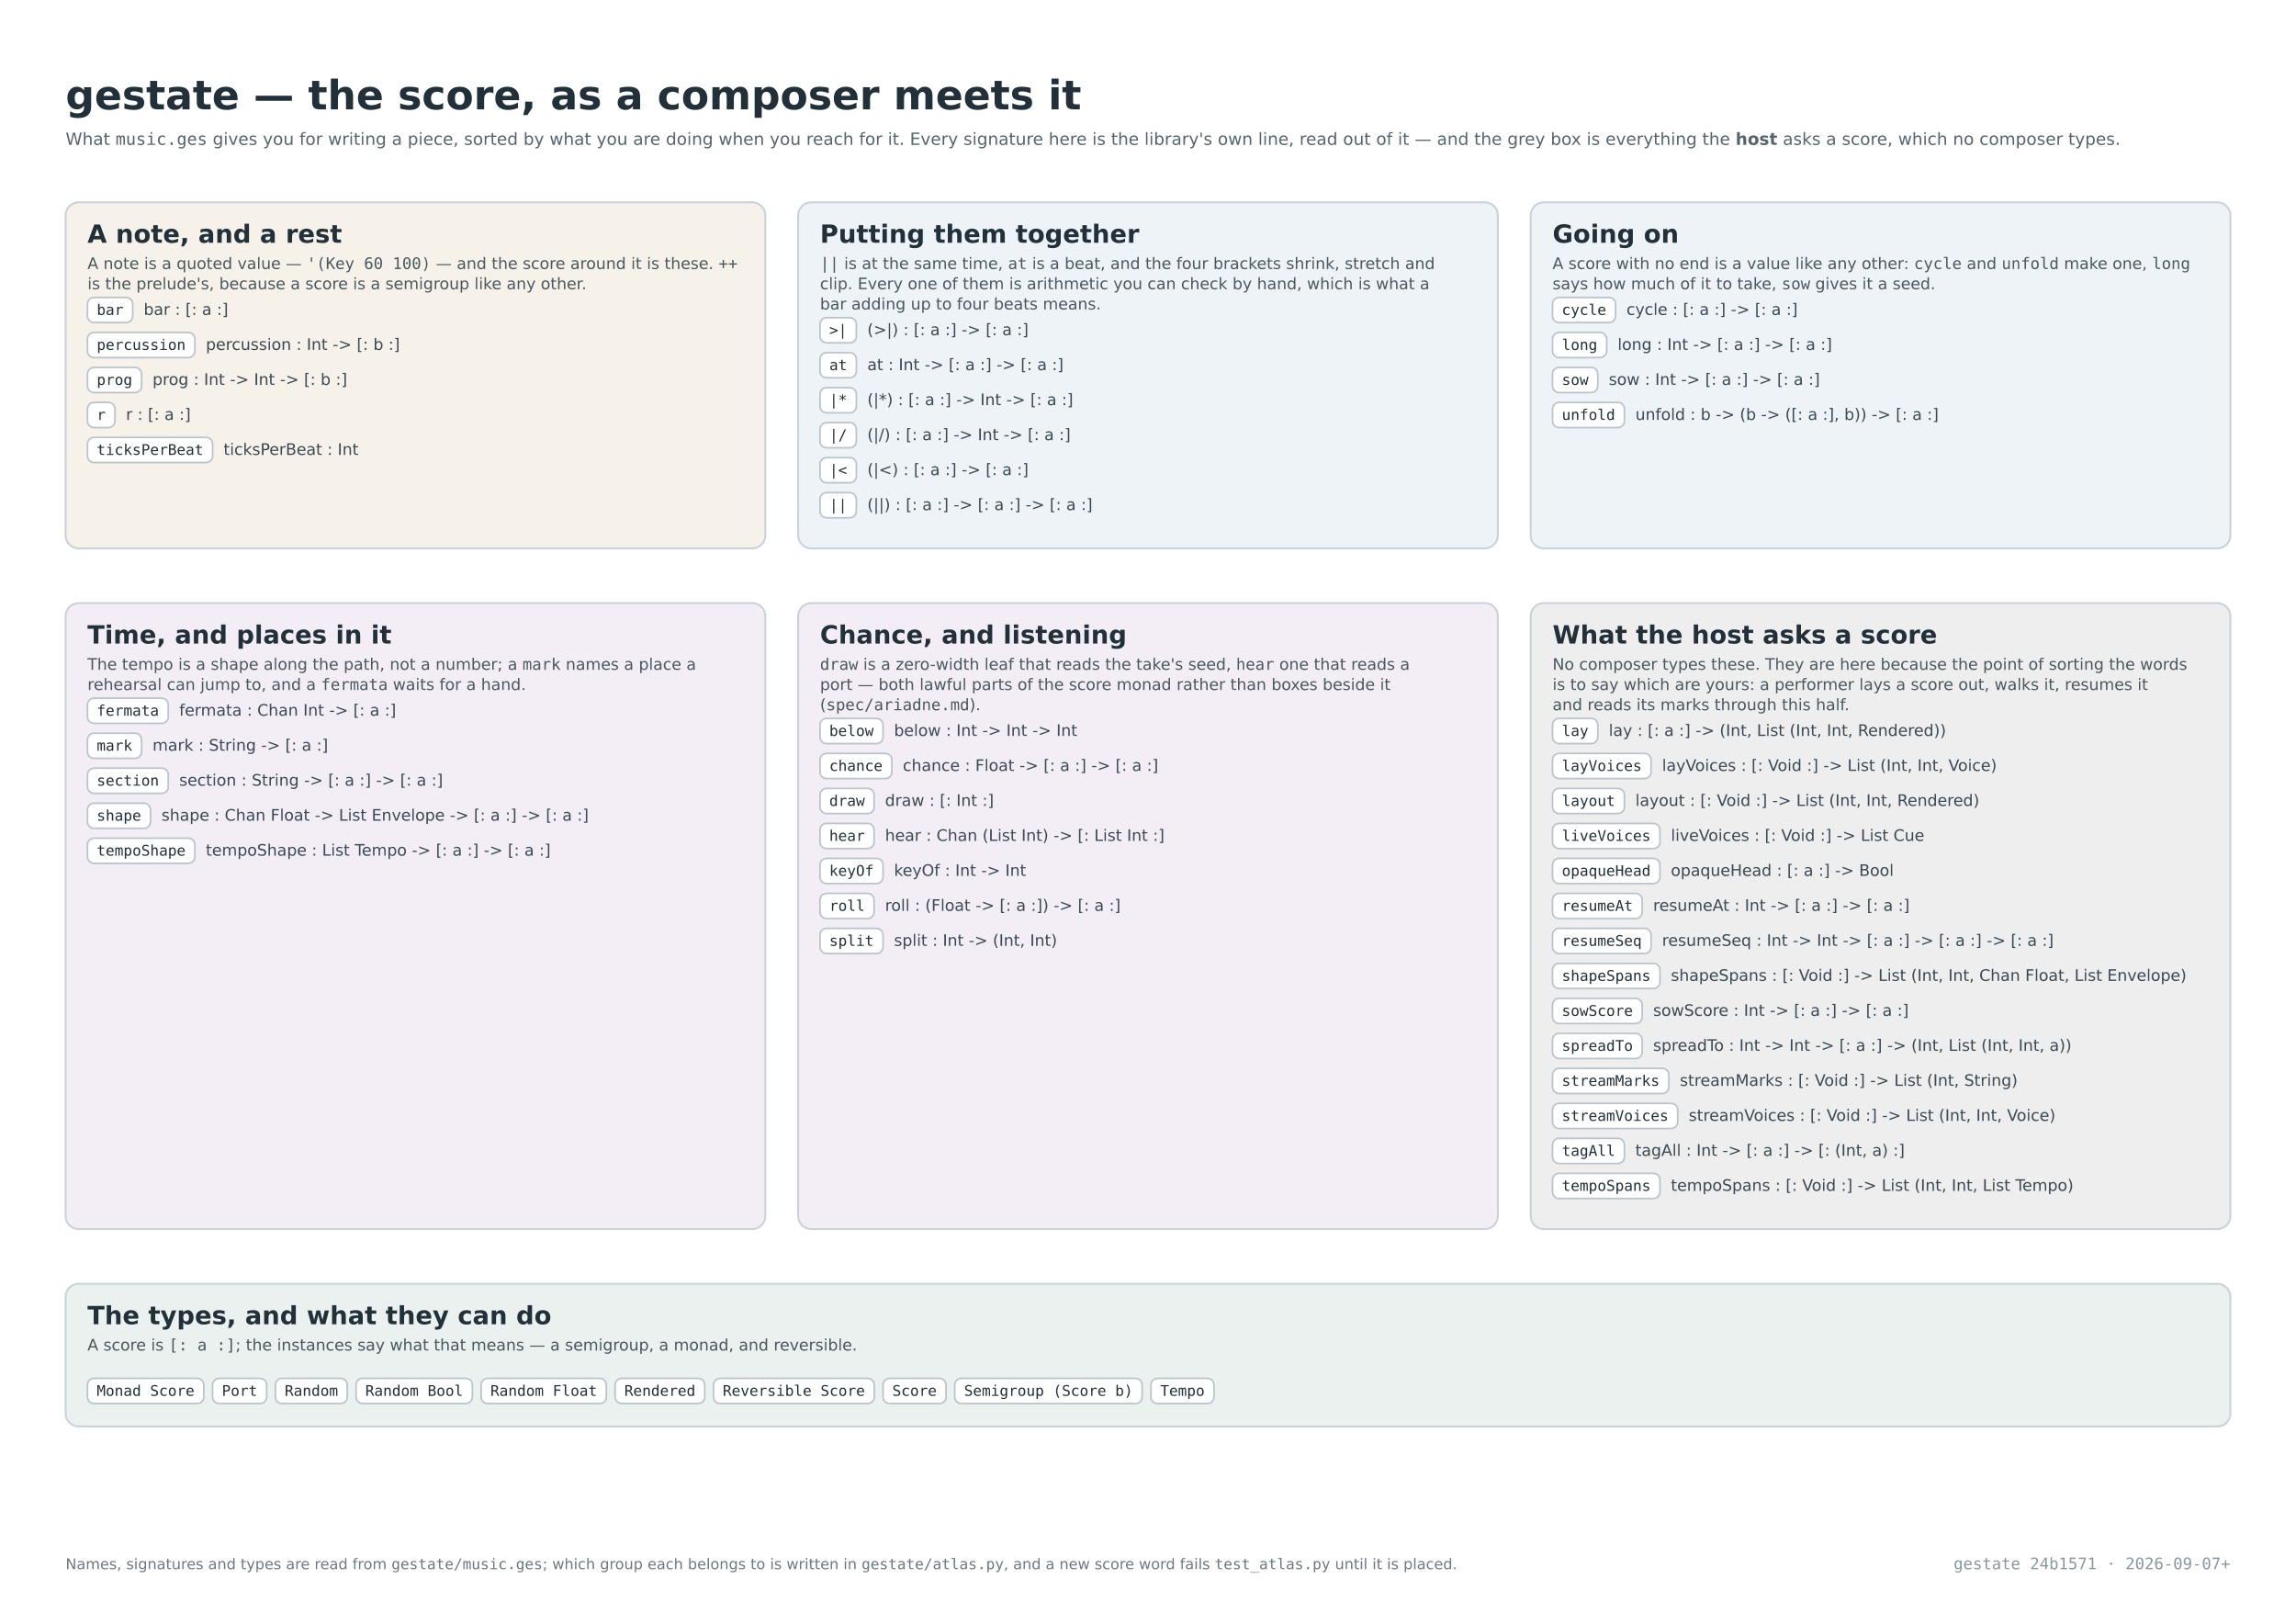
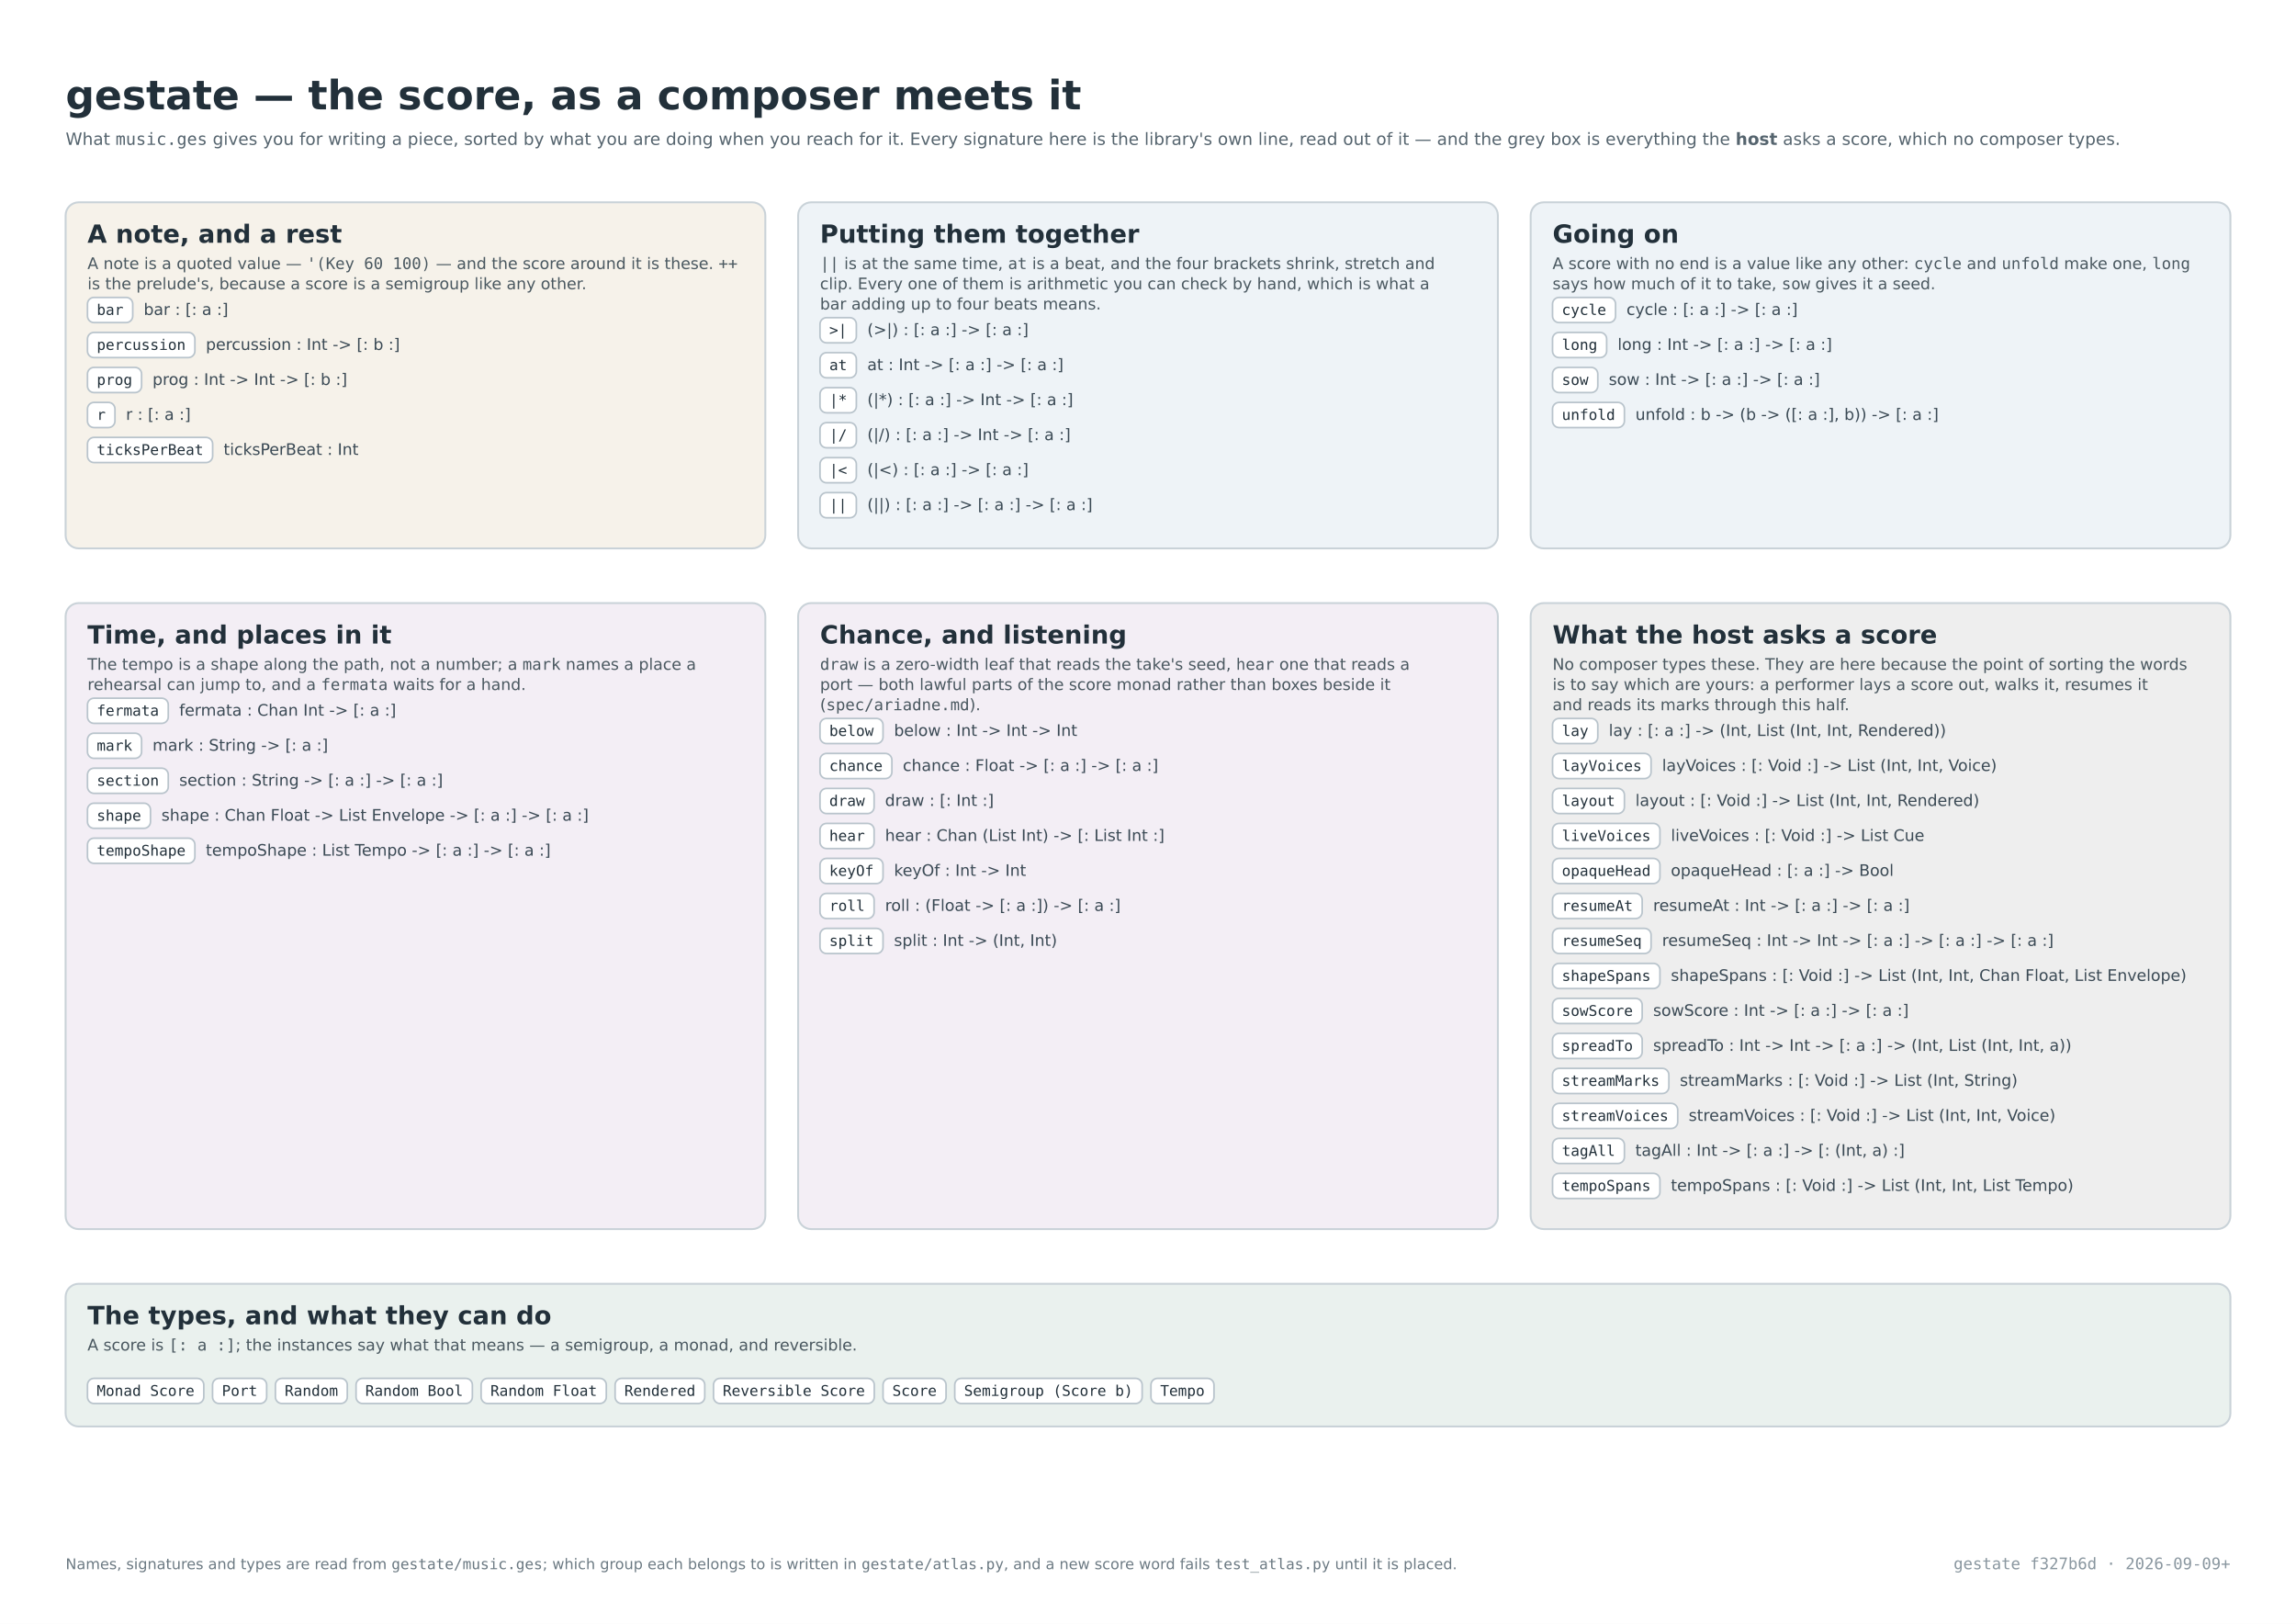
<svg xmlns="http://www.w3.org/2000/svg" width="420mm" height="297mm" viewBox="0 0 420 297">
  <defs>
    <marker id="tip" viewBox="0 0 10 10" refX="9" refY="5" markerWidth="5" markerHeight="5" orient="auto-start-reverse">
      <path d="M 0 1 L 9 5 L 0 9 z" fill="#3b4a55" />
    </marker>
  </defs>
  <style>
  text { font-family: 'DejaVu Sans', Verdana, sans-serif; fill: #22303a; }
  .mono, .chiptext { font-family: 'DejaVu Sans Mono', Consolas, monospace; }
  .title { font-size: 7.4px; font-weight: 700; }
  .subtitle { font-size: 3.1px; fill: #55646e; }
  .foot { font-size: 2.7px; fill: #6b7982; }
  .stamp { font-size: 2.9px; fill: #8a97a0; text-anchor: end; font-family: 'DejaVu Sans Mono', Consolas, monospace; }
  .lane { stroke: #c9d2d8; stroke-width: 0.35; }
  .lanetitle { font-size: 4.6px; font-weight: 700; }
  .step { font-size: 3.6px; font-weight: 700; }
  .stepnum { font-size: 3.2px; fill: #93a2ab; }
  .home { font-size: 2.6px; fill: #6b7982; text-anchor: end; }
  .refuses { font-size: 2.6px; fill: #8a5a5a; }
  .note { font-size: 2.9px; fill: #4a5860; }
  .extra { font-size: 2.9px; fill: #3b4a55; }
  .chip { fill: #ffffff; stroke: #b9c4cc; stroke-width: 0.3; }
  .chiptext { font-size: 2.7px; text-anchor: middle; }
  .edge { stroke: #3b4a55; stroke-width: 0.55; fill: none; }
  .edgetext { font-size: 2.7px; fill: #3b4a55; text-anchor: middle; }
</style>
  <rect x="0" y="0" width="420" height="297" fill="#ffffff" />
  <text class="title" x="12.00" y="20.00">gestate — the score, as a composer meets it</text>
  <text class="subtitle" x="12.00" y="26.50">What <tspan class="mono">music.ges</tspan> gives you for writing a piece, sorted by what you are doing when you reach for it. Every signature here is the library's own line, read out of it — and the grey box is everything the <tspan font-weight="700">host</tspan> asks a score, which no composer types.</text>
  <text class="foot" x="12.00" y="287.00">Names, signatures and types are read from <tspan class="mono">gestate/music.ges</tspan>; which group each belongs to is written in <tspan class="mono">gestate/atlas.py</tspan>, and a new score word fails <tspan class="mono">test_atlas.py</tspan> until it is placed.</text>
-   <text class="stamp" x="408.00" y="287.00">gestate 24b1571 · 2026-09-07+</text>
+   <text class="stamp" x="408.00" y="287.00">gestate f327b6d · 2026-09-09+</text>
  <rect class="lane" x="12.00" y="37.00" width="128.00" height="63.30" rx="2.4" style="fill:#f6f2ea" />
  <text class="lanetitle" x="16.00" y="44.40">A note, and a rest</text>
  <text class="note" x="16.00" y="49.20">A note is a quoted value — <tspan class="mono">'(Key 60 100)</tspan> — and the score around it is these. <tspan class="mono">++</tspan>
  </text>
  <text class="note" x="16.00" y="52.90">is the prelude's, because a score is a semigroup like any other.</text>
  <rect class="chip" x="16.00" y="54.40" width="8.28" height="4.6" rx="1.2" />
  <text class="chiptext" x="20.14" y="57.60">bar</text>
  <text class="extra" x="26.28" y="57.60">bar : [: a :]</text>
  <rect class="chip" x="16.00" y="60.80" width="19.65" height="4.6" rx="1.2" />
  <text class="chiptext" x="25.83" y="64.00">percussion</text>
  <text class="extra" x="37.65" y="64.00">percussion : Int -&gt; [: b :]</text>
  <rect class="chip" x="16.00" y="67.20" width="9.90" height="4.6" rx="1.2" />
  <text class="chiptext" x="20.95" y="70.40">prog</text>
  <text class="extra" x="27.90" y="70.40">prog : Int -&gt; Int -&gt; [: b :]</text>
  <rect class="chip" x="16.00" y="73.60" width="5.03" height="4.6" rx="1.2" />
  <text class="chiptext" x="18.51" y="76.80">r</text>
  <text class="extra" x="23.03" y="76.80">r : [: a :]</text>
  <rect class="chip" x="16.00" y="80.00" width="22.90" height="4.6" rx="1.2" />
  <text class="chiptext" x="27.45" y="83.20">ticksPerBeat</text>
  <text class="extra" x="40.90" y="83.20">ticksPerBeat : Int</text>
  <rect class="lane" x="146.00" y="37.00" width="128.00" height="63.30" rx="2.4" style="fill:#eef3f7" />
  <text class="lanetitle" x="150.00" y="44.40">Putting them together</text>
  <text class="note" x="150.00" y="49.20">
    <tspan class="mono">||</tspan> is at the same time, <tspan class="mono">at</tspan> is a beat, and the four brackets shrink, stretch and</text>
  <text class="note" x="150.00" y="52.90">clip. Every one of them is arithmetic you can check by hand, which is what a</text>
  <text class="note" x="150.00" y="56.60">bar adding up to four beats means.</text>
  <rect class="chip" x="150.00" y="58.10" width="6.65" height="4.6" rx="1.2" />
  <text class="chiptext" x="153.33" y="61.30">&gt;|</text>
  <text class="extra" x="158.65" y="61.30">(&gt;|) : [: a :] -&gt; [: a :]</text>
  <rect class="chip" x="150.00" y="64.50" width="6.65" height="4.6" rx="1.2" />
  <text class="chiptext" x="153.33" y="67.70">at</text>
  <text class="extra" x="158.65" y="67.70">at : Int -&gt; [: a :] -&gt; [: a :]</text>
  <rect class="chip" x="150.00" y="70.90" width="6.65" height="4.6" rx="1.2" />
  <text class="chiptext" x="153.33" y="74.10">|*</text>
  <text class="extra" x="158.65" y="74.10">(|*) : [: a :] -&gt; Int -&gt; [: a :]</text>
  <rect class="chip" x="150.00" y="77.30" width="6.65" height="4.6" rx="1.2" />
  <text class="chiptext" x="153.33" y="80.50">|/</text>
  <text class="extra" x="158.65" y="80.50">(|/) : [: a :] -&gt; Int -&gt; [: a :]</text>
  <rect class="chip" x="150.00" y="83.70" width="6.65" height="4.6" rx="1.2" />
  <text class="chiptext" x="153.33" y="86.90">|&lt;</text>
  <text class="extra" x="158.65" y="86.90">(|&lt;) : [: a :] -&gt; [: a :]</text>
  <rect class="chip" x="150.00" y="90.10" width="6.65" height="4.6" rx="1.2" />
  <text class="chiptext" x="153.33" y="93.30">||</text>
  <text class="extra" x="158.65" y="93.30">(||) : [: a :] -&gt; [: a :] -&gt; [: a :]</text>
  <rect class="lane" x="280.00" y="37.00" width="128.00" height="63.30" rx="2.4" style="fill:#eef3f7" />
  <text class="lanetitle" x="284.00" y="44.40">Going on</text>
  <text class="note" x="284.00" y="49.20">A score with no end is a value like any other: <tspan class="mono">cycle</tspan> and <tspan class="mono">unfold</tspan> make one, <tspan class="mono">long</tspan>
  </text>
  <text class="note" x="284.00" y="52.90">says how much of it to take, <tspan class="mono">sow</tspan> gives it a seed.</text>
  <rect class="chip" x="284.00" y="54.40" width="11.53" height="4.6" rx="1.2" />
  <text class="chiptext" x="289.76" y="57.60">cycle</text>
  <text class="extra" x="297.53" y="57.60">cycle : [: a :] -&gt; [: a :]</text>
  <rect class="chip" x="284.00" y="60.80" width="9.90" height="4.6" rx="1.2" />
  <text class="chiptext" x="288.95" y="64.00">long</text>
  <text class="extra" x="295.90" y="64.00">long : Int -&gt; [: a :] -&gt; [: a :]</text>
  <rect class="chip" x="284.00" y="67.20" width="8.28" height="4.6" rx="1.2" />
  <text class="chiptext" x="288.14" y="70.40">sow</text>
  <text class="extra" x="294.28" y="70.40">sow : Int -&gt; [: a :] -&gt; [: a :]</text>
  <rect class="chip" x="284.00" y="73.60" width="13.15" height="4.6" rx="1.2" />
  <text class="chiptext" x="290.58" y="76.80">unfold</text>
  <text class="extra" x="299.15" y="76.80">unfold : b -&gt; (b -&gt; ([: a :], b)) -&gt; [: a :]</text>
  <rect class="lane" x="12.00" y="110.30" width="128.00" height="114.50" rx="2.4" style="fill:#f3eef5" />
  <text class="lanetitle" x="16.00" y="117.70">Time, and places in it</text>
  <text class="note" x="16.00" y="122.50">The tempo is a shape along the path, not a number; a <tspan class="mono">mark</tspan> names a place a</text>
  <text class="note" x="16.00" y="126.20">rehearsal can jump to, and a <tspan class="mono">fermata</tspan> waits for a hand.</text>
  <rect class="chip" x="16.00" y="127.70" width="14.78" height="4.6" rx="1.2" />
  <text class="chiptext" x="23.39" y="130.90">fermata</text>
  <text class="extra" x="32.78" y="130.90">fermata : Chan Int -&gt; [: a :]</text>
  <rect class="chip" x="16.00" y="134.10" width="9.90" height="4.6" rx="1.2" />
  <text class="chiptext" x="20.95" y="137.30">mark</text>
  <text class="extra" x="27.90" y="137.30">mark : String -&gt; [: a :]</text>
  <rect class="chip" x="16.00" y="140.50" width="14.78" height="4.6" rx="1.2" />
  <text class="chiptext" x="23.39" y="143.70">section</text>
  <text class="extra" x="32.78" y="143.70">section : String -&gt; [: a :] -&gt; [: a :]</text>
  <rect class="chip" x="16.00" y="146.90" width="11.53" height="4.6" rx="1.2" />
  <text class="chiptext" x="21.76" y="150.10">shape</text>
  <text class="extra" x="29.53" y="150.10">shape : Chan Float -&gt; List Envelope -&gt; [: a :] -&gt; [: a :]</text>
  <rect class="chip" x="16.00" y="153.30" width="19.65" height="4.6" rx="1.2" />
  <text class="chiptext" x="25.83" y="156.50">tempoShape</text>
  <text class="extra" x="37.65" y="156.50">tempoShape : List Tempo -&gt; [: a :] -&gt; [: a :]</text>
  <rect class="lane" x="146.00" y="110.30" width="128.00" height="114.50" rx="2.4" style="fill:#f3eef5" />
  <text class="lanetitle" x="150.00" y="117.70">Chance, and listening</text>
  <text class="note" x="150.00" y="122.50">
    <tspan class="mono">draw</tspan> is a zero-width leaf that reads the take's seed, <tspan class="mono">hear</tspan> one that reads a</text>
  <text class="note" x="150.00" y="126.20">port — both lawful parts of the score monad rather than boxes beside it</text>
  <text class="note" x="150.00" y="129.90">(<tspan class="mono">spec/ariadne.md</tspan>).</text>
  <rect class="chip" x="150.00" y="131.40" width="11.53" height="4.6" rx="1.2" />
  <text class="chiptext" x="155.76" y="134.60">below</text>
  <text class="extra" x="163.53" y="134.60">below : Int -&gt; Int -&gt; Int</text>
  <rect class="chip" x="150.00" y="137.80" width="13.15" height="4.6" rx="1.2" />
  <text class="chiptext" x="156.58" y="141.00">chance</text>
  <text class="extra" x="165.15" y="141.00">chance : Float -&gt; [: a :] -&gt; [: a :]</text>
  <rect class="chip" x="150.00" y="144.20" width="9.90" height="4.6" rx="1.2" />
  <text class="chiptext" x="154.95" y="147.40">draw</text>
  <text class="extra" x="161.90" y="147.40">draw : [: Int :]</text>
  <rect class="chip" x="150.00" y="150.60" width="9.90" height="4.6" rx="1.2" />
  <text class="chiptext" x="154.95" y="153.80">hear</text>
  <text class="extra" x="161.90" y="153.80">hear : Chan (List Int) -&gt; [: List Int :]</text>
  <rect class="chip" x="150.00" y="157.00" width="11.53" height="4.6" rx="1.2" />
  <text class="chiptext" x="155.76" y="160.20">keyOf</text>
  <text class="extra" x="163.53" y="160.20">keyOf : Int -&gt; Int</text>
  <rect class="chip" x="150.00" y="163.40" width="9.90" height="4.6" rx="1.2" />
  <text class="chiptext" x="154.95" y="166.60">roll</text>
  <text class="extra" x="161.90" y="166.60">roll : (Float -&gt; [: a :]) -&gt; [: a :]</text>
  <rect class="chip" x="150.00" y="169.80" width="11.53" height="4.6" rx="1.2" />
  <text class="chiptext" x="155.76" y="173.00">split</text>
  <text class="extra" x="163.53" y="173.00">split : Int -&gt; (Int, Int)</text>
  <rect class="lane" x="280.00" y="110.30" width="128.00" height="114.50" rx="2.4" style="fill:#eeeeee" />
  <text class="lanetitle" x="284.00" y="117.70">What the host asks a score</text>
  <text class="note" x="284.00" y="122.50">No composer types these. They are here because the point of sorting the words</text>
  <text class="note" x="284.00" y="126.20">is to say which are yours: a performer lays a score out, walks it, resumes it</text>
  <text class="note" x="284.00" y="129.90">and reads its marks through this half.</text>
  <rect class="chip" x="284.00" y="131.40" width="8.28" height="4.6" rx="1.2" />
  <text class="chiptext" x="288.14" y="134.60">lay</text>
  <text class="extra" x="294.28" y="134.60">lay : [: a :] -&gt; (Int, List (Int, Int, Rendered))</text>
  <rect class="chip" x="284.00" y="137.80" width="18.03" height="4.6" rx="1.2" />
  <text class="chiptext" x="293.01" y="141.00">layVoices</text>
  <text class="extra" x="304.03" y="141.00">layVoices : [: Void :] -&gt; List (Int, Int, Voice)</text>
  <rect class="chip" x="284.00" y="144.20" width="13.15" height="4.6" rx="1.2" />
  <text class="chiptext" x="290.58" y="147.40">layout</text>
  <text class="extra" x="299.15" y="147.40">layout : [: Void :] -&gt; List (Int, Int, Rendered)</text>
  <rect class="chip" x="284.00" y="150.60" width="19.65" height="4.6" rx="1.2" />
  <text class="chiptext" x="293.83" y="153.80">liveVoices</text>
  <text class="extra" x="305.65" y="153.80">liveVoices : [: Void :] -&gt; List Cue</text>
  <rect class="chip" x="284.00" y="157.00" width="19.65" height="4.6" rx="1.2" />
  <text class="chiptext" x="293.83" y="160.20">opaqueHead</text>
  <text class="extra" x="305.65" y="160.20">opaqueHead : [: a :] -&gt; Bool</text>
  <rect class="chip" x="284.00" y="163.40" width="16.40" height="4.6" rx="1.2" />
  <text class="chiptext" x="292.20" y="166.60">resumeAt</text>
  <text class="extra" x="302.40" y="166.60">resumeAt : Int -&gt; [: a :] -&gt; [: a :]</text>
  <rect class="chip" x="284.00" y="169.80" width="18.03" height="4.6" rx="1.2" />
  <text class="chiptext" x="293.01" y="173.00">resumeSeq</text>
  <text class="extra" x="304.03" y="173.00">resumeSeq : Int -&gt; Int -&gt; [: a :] -&gt; [: a :] -&gt; [: a :]</text>
  <rect class="chip" x="284.00" y="176.20" width="19.65" height="4.6" rx="1.2" />
  <text class="chiptext" x="293.83" y="179.40">shapeSpans</text>
  <text class="extra" x="305.65" y="179.40">shapeSpans : [: Void :] -&gt; List (Int, Int, Chan Float, List Envelope)</text>
  <rect class="chip" x="284.00" y="182.60" width="16.40" height="4.6" rx="1.2" />
  <text class="chiptext" x="292.20" y="185.80">sowScore</text>
  <text class="extra" x="302.40" y="185.80">sowScore : Int -&gt; [: a :] -&gt; [: a :]</text>
  <rect class="chip" x="284.00" y="189.00" width="16.40" height="4.6" rx="1.2" />
  <text class="chiptext" x="292.20" y="192.20">spreadTo</text>
  <text class="extra" x="302.40" y="192.20">spreadTo : Int -&gt; Int -&gt; [: a :] -&gt; (Int, List (Int, Int, a))</text>
  <rect class="chip" x="284.00" y="195.40" width="21.28" height="4.6" rx="1.2" />
  <text class="chiptext" x="294.64" y="198.60">streamMarks</text>
  <text class="extra" x="307.28" y="198.60">streamMarks : [: Void :] -&gt; List (Int, String)</text>
  <rect class="chip" x="284.00" y="201.80" width="22.90" height="4.6" rx="1.2" />
  <text class="chiptext" x="295.45" y="205.00">streamVoices</text>
  <text class="extra" x="308.90" y="205.00">streamVoices : [: Void :] -&gt; List (Int, Int, Voice)</text>
  <rect class="chip" x="284.00" y="208.20" width="13.15" height="4.6" rx="1.2" />
  <text class="chiptext" x="290.58" y="211.40">tagAll</text>
  <text class="extra" x="299.15" y="211.40">tagAll : Int -&gt; [: a :] -&gt; [: (Int, a) :]</text>
  <rect class="chip" x="284.00" y="214.60" width="19.65" height="4.6" rx="1.2" />
  <text class="chiptext" x="293.83" y="217.80">tempoSpans</text>
  <text class="extra" x="305.65" y="217.80">tempoSpans : [: Void :] -&gt; List (Int, Int, List Tempo)</text>
  <rect class="lane" x="12.00" y="234.80" width="396.00" height="26.10" rx="2.4" style="fill:#eaf1ee" />
  <text class="lanetitle" x="16.00" y="242.20">The types, and what they can do</text>
  <text class="note" x="16.00" y="247.00">A score is <tspan class="mono">[: a :]</tspan>; the instances say what that means — a semigroup, a monad, and reversible.</text>
  <rect class="chip" x="16.00" y="252.10" width="21.28" height="4.6" rx="1.2" />
  <text class="chiptext" x="26.64" y="255.30">Monad Score</text>
  <rect class="chip" x="38.88" y="252.10" width="9.90" height="4.6" rx="1.2" />
  <text class="chiptext" x="43.83" y="255.30">Port</text>
  <rect class="chip" x="50.38" y="252.10" width="13.15" height="4.6" rx="1.2" />
  <text class="chiptext" x="56.96" y="255.30">Random</text>
  <rect class="chip" x="65.13" y="252.10" width="21.28" height="4.6" rx="1.2" />
  <text class="chiptext" x="75.77" y="255.30">Random Bool</text>
  <rect class="chip" x="88.01" y="252.10" width="22.90" height="4.6" rx="1.2" />
  <text class="chiptext" x="99.47" y="255.30">Random Float</text>
  <rect class="chip" x="112.52" y="252.10" width="16.40" height="4.6" rx="1.2" />
  <text class="chiptext" x="120.72" y="255.30">Rendered</text>
  <rect class="chip" x="130.52" y="252.10" width="29.41" height="4.6" rx="1.2" />
  <text class="chiptext" x="145.22" y="255.30">Reversible Score</text>
  <rect class="chip" x="161.53" y="252.10" width="11.53" height="4.6" rx="1.2" />
  <text class="chiptext" x="167.29" y="255.30">Score</text>
  <rect class="chip" x="174.65" y="252.10" width="34.28" height="4.6" rx="1.2" />
  <text class="chiptext" x="191.80" y="255.30">Semigroup (Score b)</text>
  <rect class="chip" x="210.54" y="252.10" width="11.53" height="4.6" rx="1.2" />
  <text class="chiptext" x="216.30" y="255.30">Tempo</text>
</svg>
